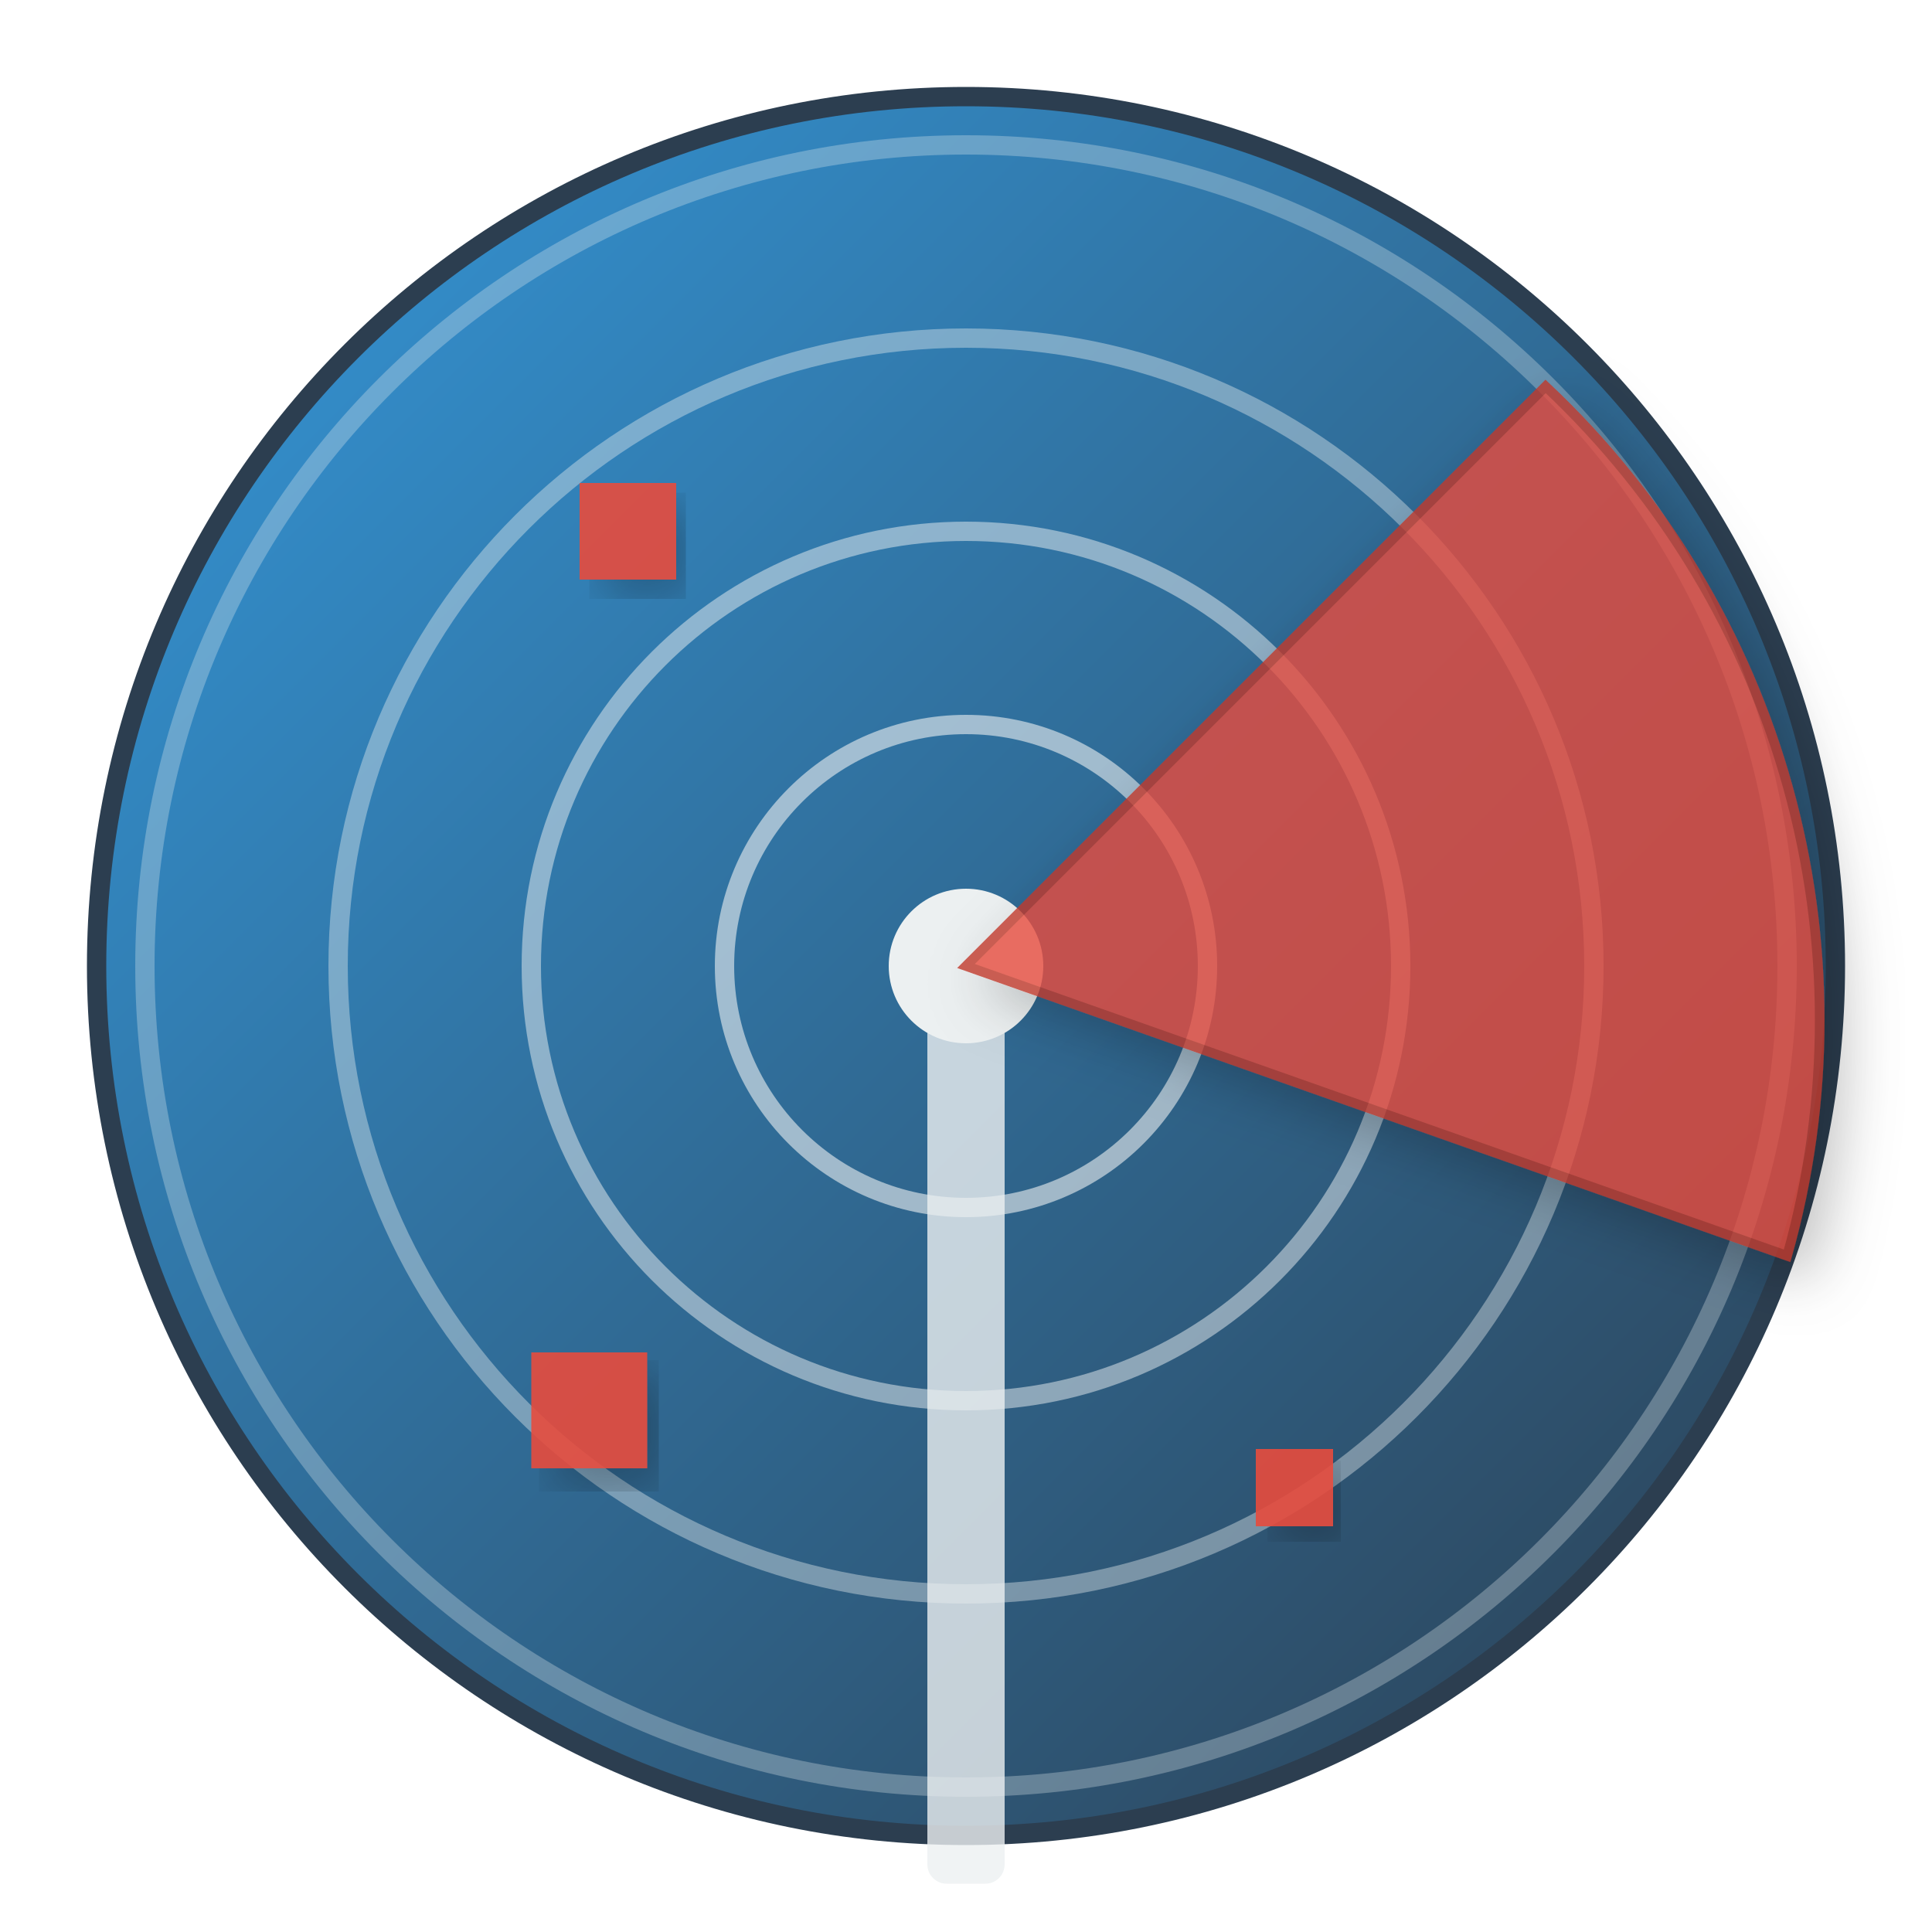
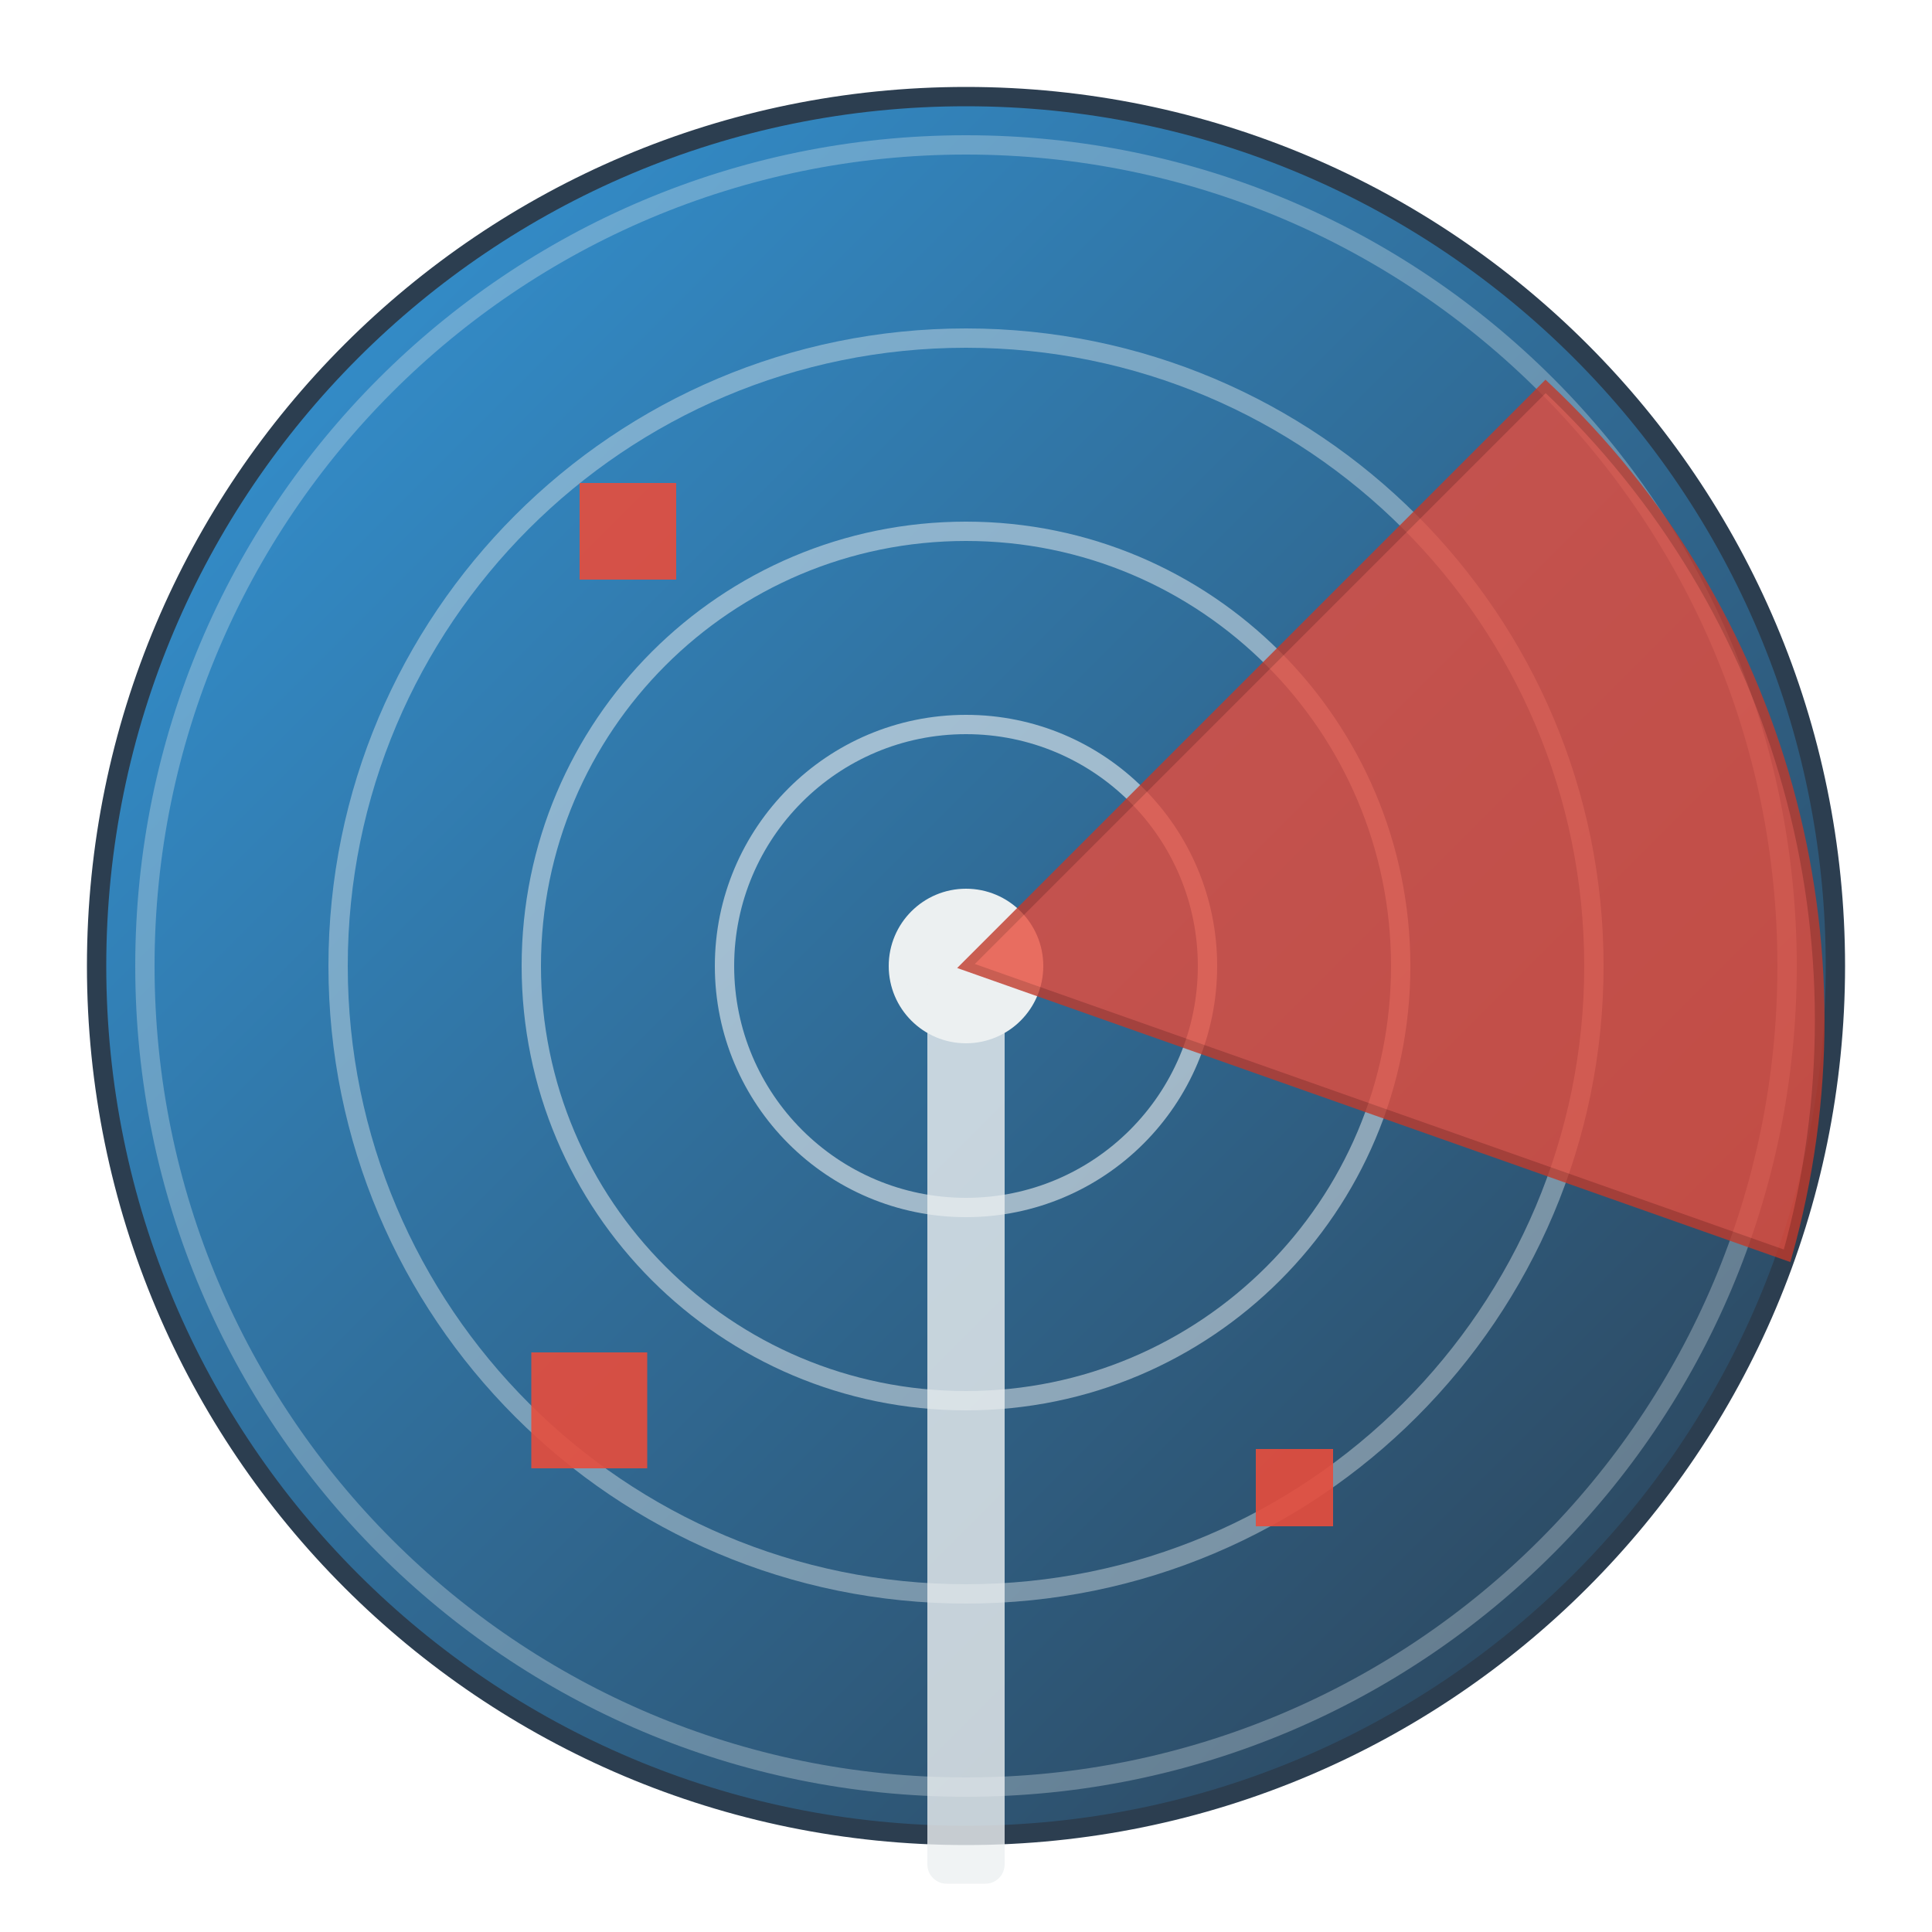
<svg xmlns="http://www.w3.org/2000/svg" viewBox="0 0 200 200">
  <defs>
    <linearGradient id="grad1" x1="0%" y1="0%" x2="100%" y2="100%">
      <stop offset="0%" style="stop-color:#3498db;stop-opacity:1" />
      <stop offset="100%" style="stop-color:#2c3e50;stop-opacity:1" />
    </linearGradient>
-     <filter id="dropshadow" height="130%">
-       <feGaussianBlur in="SourceAlpha" stdDeviation="3" />
-       <feOffset dx="2" dy="2" result="offsetblur" />
-       <feComponentTransfer>
-         <feFuncA type="linear" slope="0.3" />
-       </feComponentTransfer>
-       <feMerge>
-         <feMergeNode />
-         <feMergeNode in="SourceGraphic" />
-       </feMerge>
-     </filter>
  </defs>
  <circle cx="100" cy="100" r="90" fill="url(#grad1)" stroke="#2c3e50" stroke-width="2" />
  <circle cx="100" cy="100" r="25" fill="none" stroke="#ecf0f1" stroke-width="2" opacity="0.6" />
  <circle cx="100" cy="100" r="45" fill="none" stroke="#ecf0f1" stroke-width="2" opacity="0.5" />
  <circle cx="100" cy="100" r="65" fill="none" stroke="#ecf0f1" stroke-width="2" opacity="0.4" />
  <circle cx="100" cy="100" r="85" fill="none" stroke="#ecf0f1" stroke-width="2" opacity="0.3" />
  <circle cx="100" cy="100" r="8" fill="#ecf0f1" />
  <rect x="96" y="100" width="8" height="95" fill="#ecf0f1" rx="2" ry="2" opacity="0.8" />
-   <path d="M100,100 L160,40 A90,90 0 0,1 185,130 Z" fill="#e74c3c" opacity="0.8" stroke="#c0392b" stroke-width="1" filter="url(#dropshadow)" />
-   <rect x="60" y="50" width="10" height="10" fill="#e74c3c" opacity="0.9" filter="url(#dropshadow)" />
-   <rect x="55" y="140" width="12" height="12" fill="#e74c3c" opacity="0.9" filter="url(#dropshadow)" />
-   <rect x="130" y="150" width="8" height="8" fill="#e74c3c" opacity="0.9" filter="url(#dropshadow)" />
+   <path d="M100,100 L160,40 A90,90 0 0,1 185,130 Z" fill="#e74c3c" opacity="0.8" stroke="#c0392b" stroke-width="1" />
+   <rect x="60" y="50" width="10" height="10" fill="#e74c3c" opacity="0.9" />
+   <rect x="55" y="140" width="12" height="12" fill="#e74c3c" opacity="0.9" />
+   <rect x="130" y="150" width="8" height="8" fill="#e74c3c" opacity="0.9" />
</svg>
